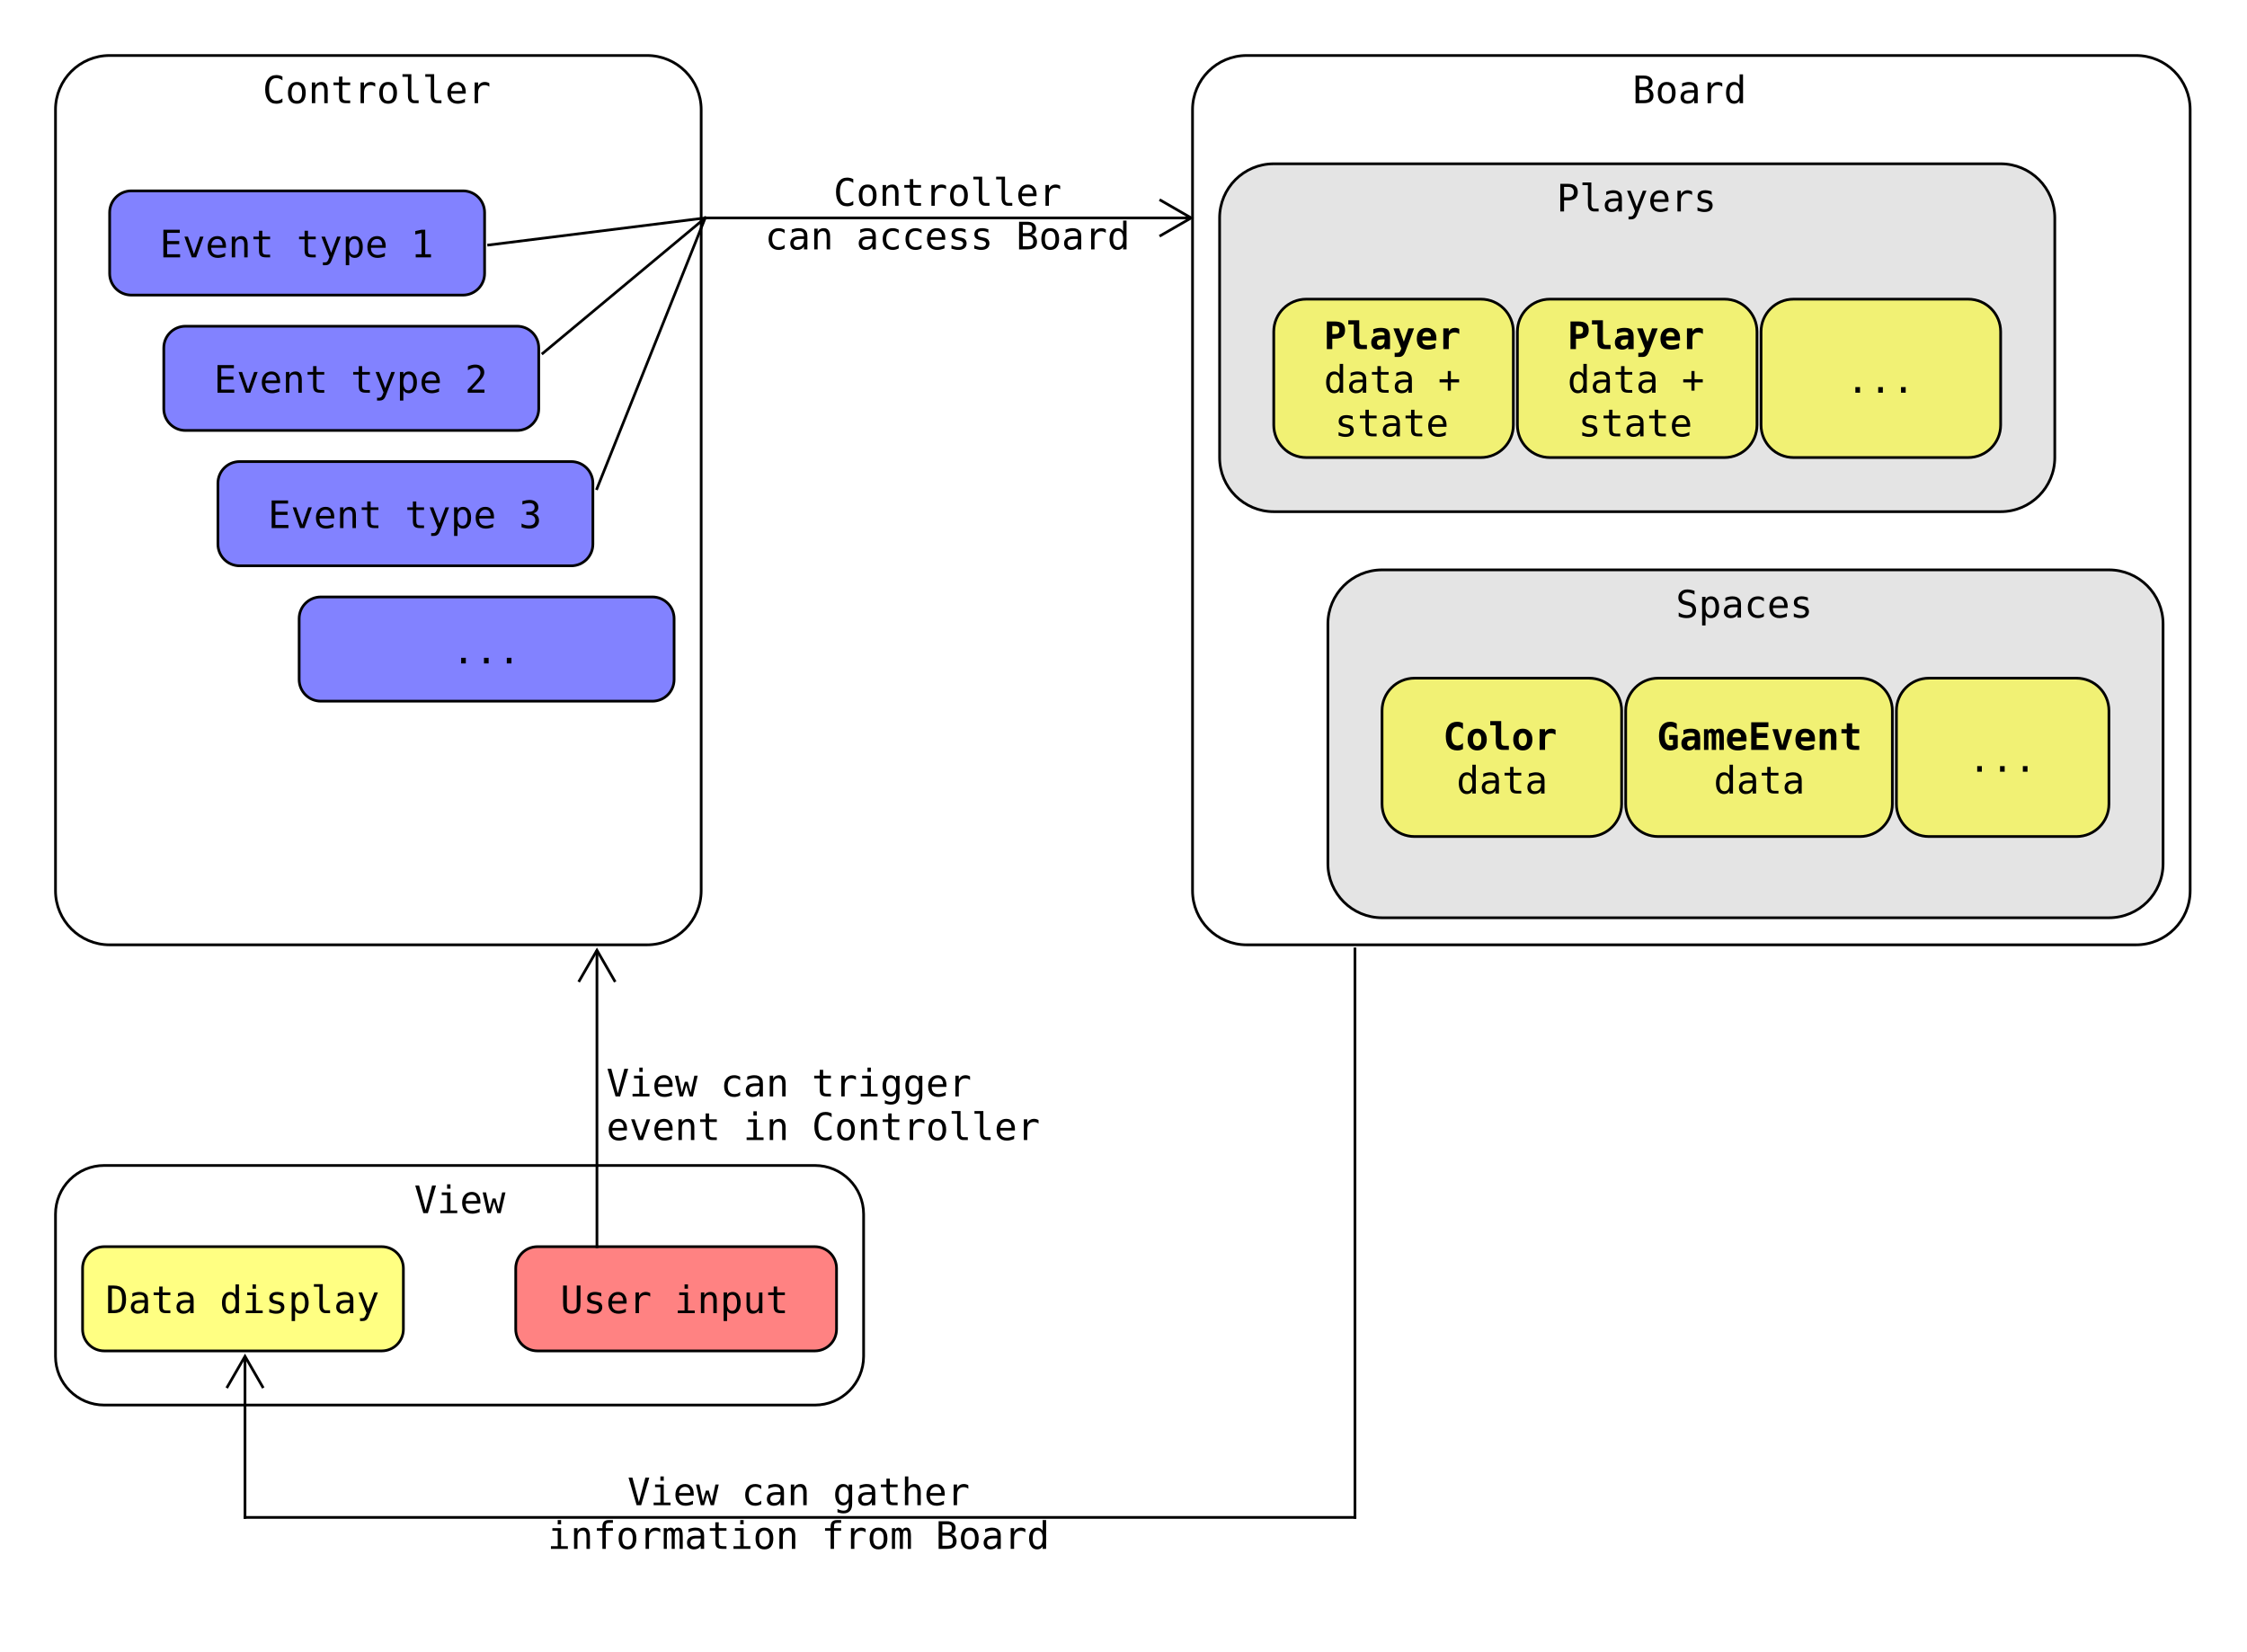
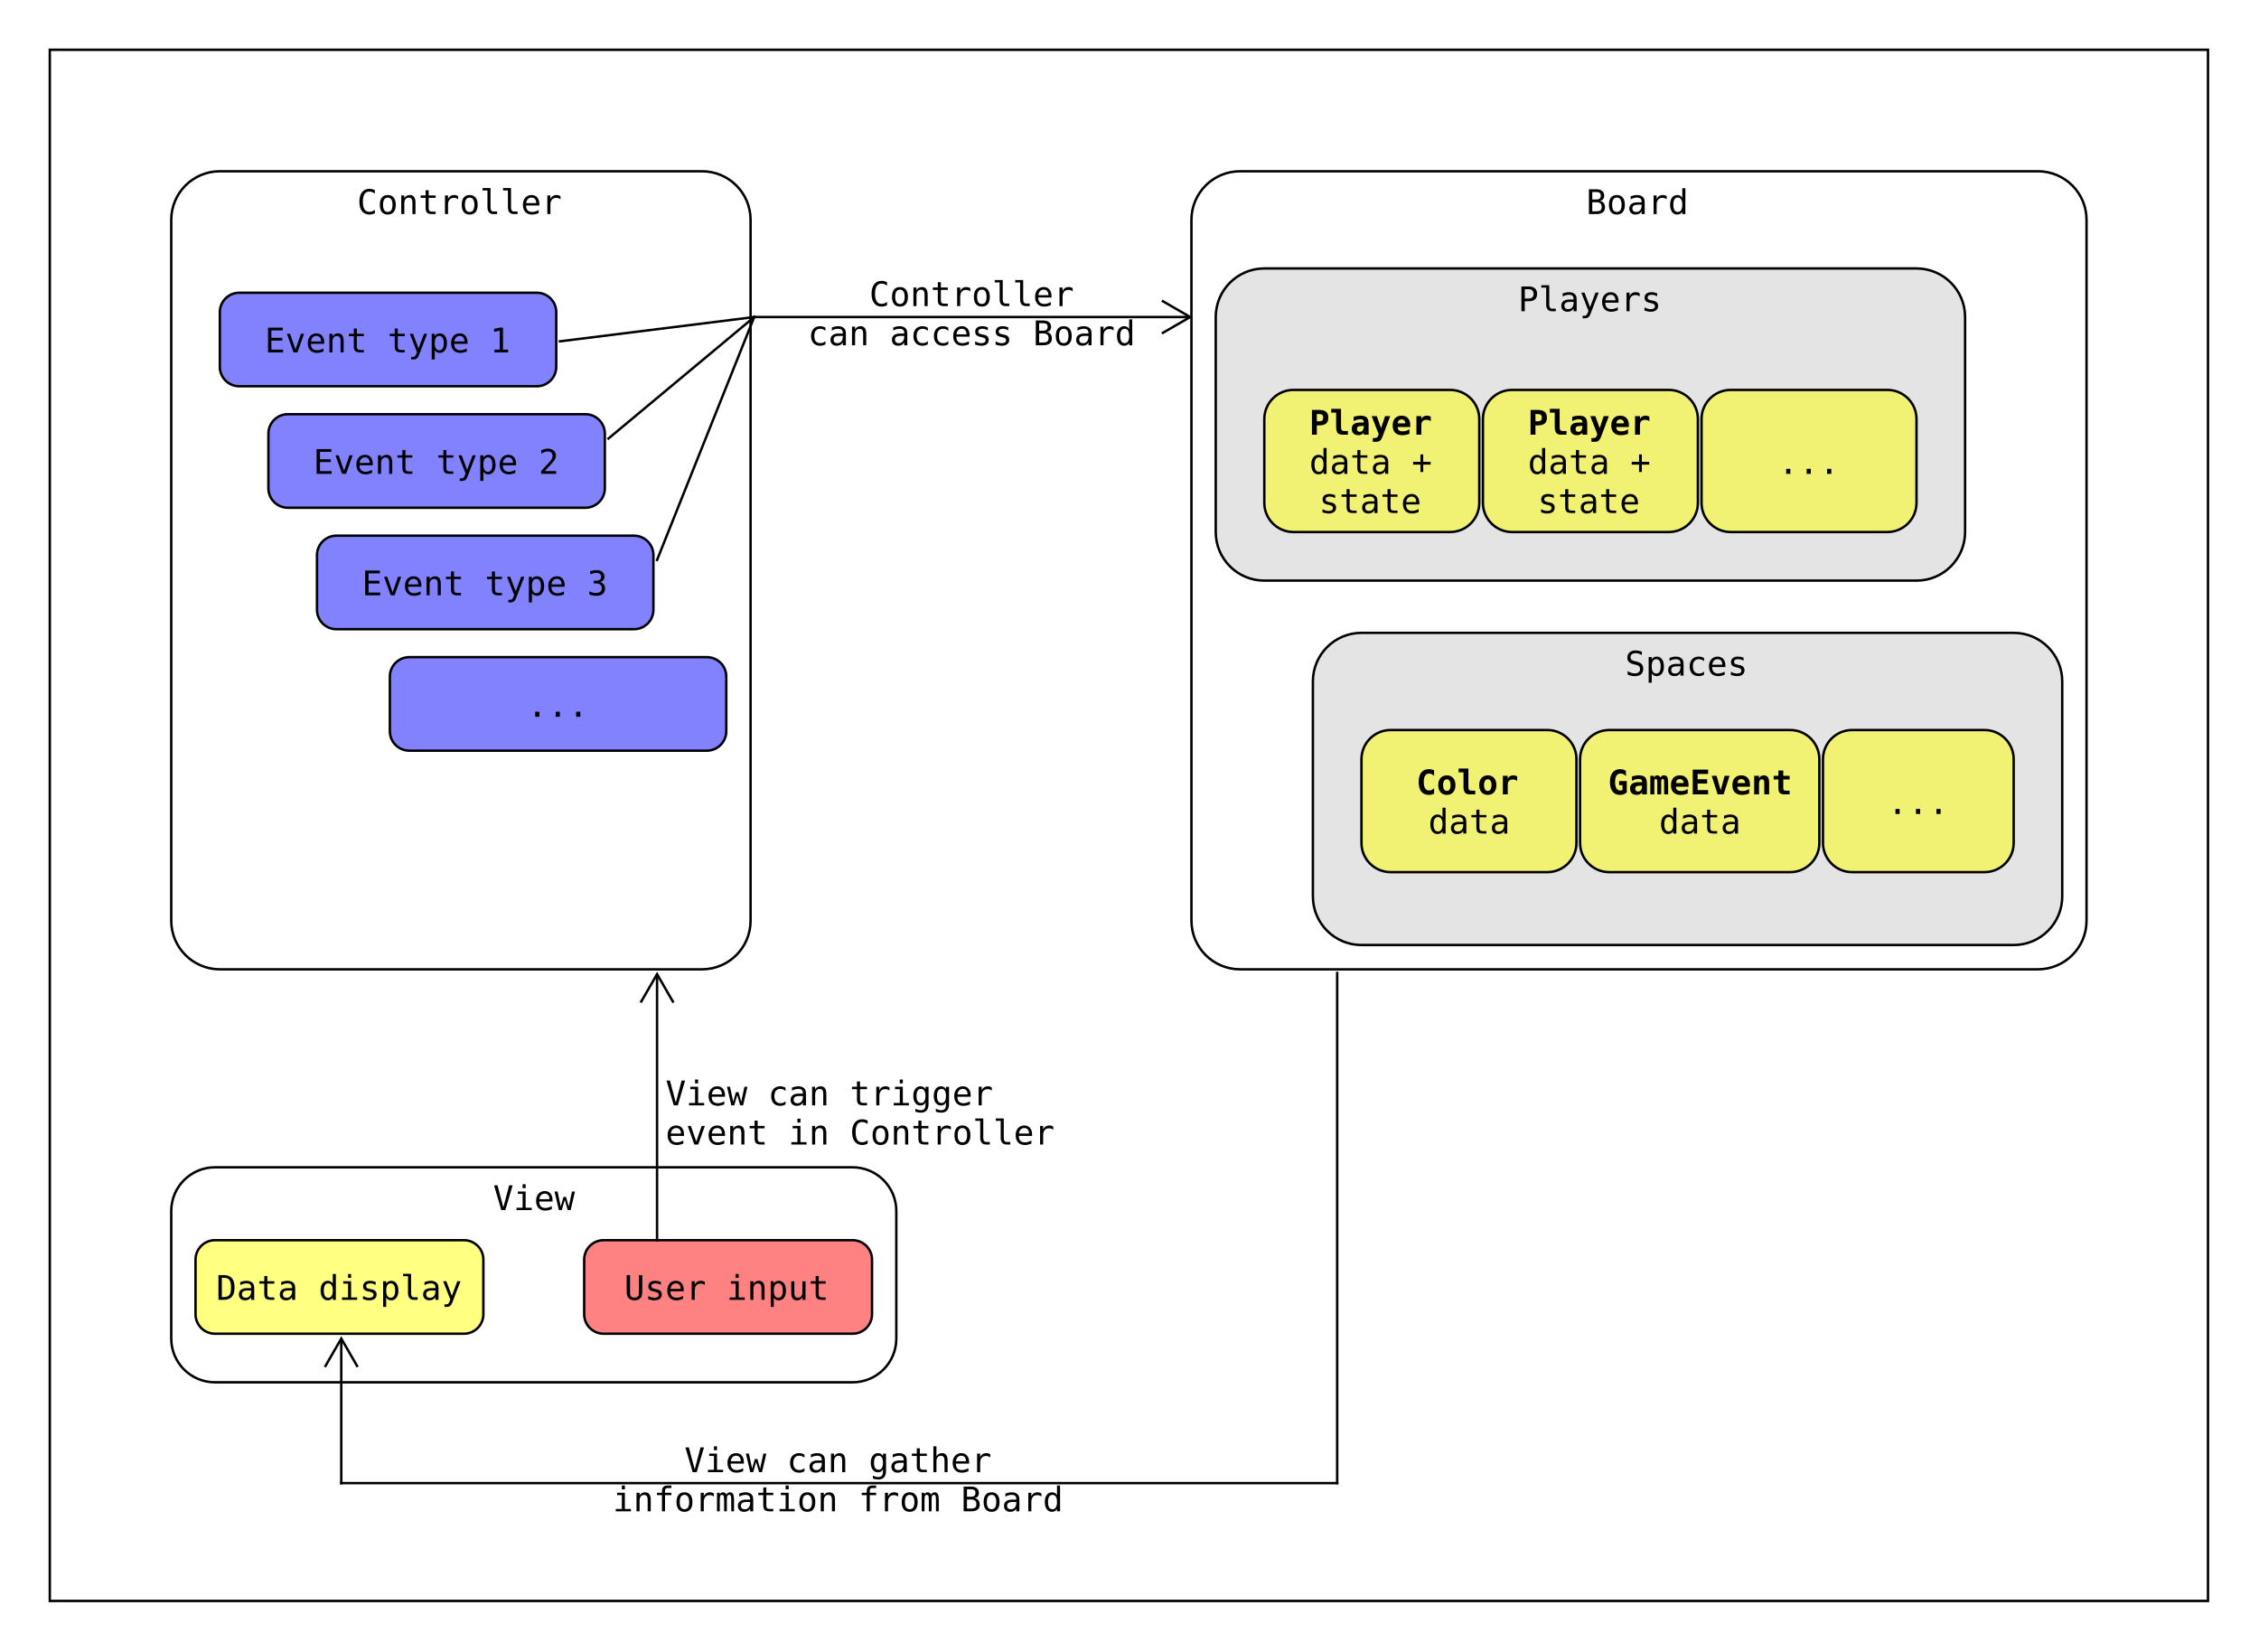
- <svg xmlns="http://www.w3.org/2000/svg" fill-opacity="1" color-rendering="auto" color-interpolation="auto" text-rendering="auto" stroke="black" stroke-linecap="square" width="830" stroke-miterlimit="10" shape-rendering="auto" stroke-opacity="1" fill="black" stroke-dasharray="none" font-weight="normal" stroke-width="1" viewBox="320 260 830 610" height="610" font-family="'Dialog'" font-style="normal" stroke-linejoin="miter" font-size="12px" stroke-dashoffset="0" image-rendering="auto">
+ <svg xmlns="http://www.w3.org/2000/svg" fill-opacity="1" color-rendering="auto" color-interpolation="auto" text-rendering="auto" stroke="black" stroke-linecap="square" width="930" stroke-miterlimit="10" shape-rendering="auto" stroke-opacity="1" fill="black" stroke-dasharray="none" font-weight="normal" stroke-width="1" viewBox="210 200 930 680" height="680" font-family="'Dialog'" font-style="normal" stroke-linejoin="miter" font-size="12px" stroke-dashoffset="0" image-rendering="auto">
  <defs id="genericDefs" />
  <g>
    <defs id="defs1">
      <clipPath clipPathUnits="userSpaceOnUse" id="clipPath1">
        <path d="M0 0 L2147483647 0 L2147483647 2147483647 L0 2147483647 L0 0 Z" />
      </clipPath>
      <clipPath clipPathUnits="userSpaceOnUse" id="clipPath2">
+         <path d="M0 0 L0 640 L890 640 L890 0 Z" />
+       </clipPath>
+       <clipPath clipPathUnits="userSpaceOnUse" id="clipPath3">
        <path d="M0 0 L0 40 L120 40 L120 0 Z" />
      </clipPath>
-       <clipPath clipPathUnits="userSpaceOnUse" id="clipPath3">
+       <clipPath clipPathUnits="userSpaceOnUse" id="clipPath4">
        <path d="M0 0 L0 40 L140 40 L140 0 Z" />
      </clipPath>
-       <clipPath clipPathUnits="userSpaceOnUse" id="clipPath4">
+       <clipPath clipPathUnits="userSpaceOnUse" id="clipPath5">
        <path d="M0 0 L0 90 L300 90 L300 0 Z" />
      </clipPath>
-       <clipPath clipPathUnits="userSpaceOnUse" id="clipPath5">
+       <clipPath clipPathUnits="userSpaceOnUse" id="clipPath6">
        <path d="M0 0 L0 130 L310 130 L310 0 Z" />
      </clipPath>
-       <clipPath clipPathUnits="userSpaceOnUse" id="clipPath6">
+       <clipPath clipPathUnits="userSpaceOnUse" id="clipPath7">
        <path d="M0 0 L0 330 L240 330 L240 0 Z" />
      </clipPath>
-       <clipPath clipPathUnits="userSpaceOnUse" id="clipPath7">
+       <clipPath clipPathUnits="userSpaceOnUse" id="clipPath8">
        <path d="M0 0 L0 330 L370 330 L370 0 Z" />
      </clipPath>
-       <clipPath clipPathUnits="userSpaceOnUse" id="clipPath8">
+       <clipPath clipPathUnits="userSpaceOnUse" id="clipPath9">
        <path d="M0 0 L0 250 L440 250 L440 0 Z" />
      </clipPath>
-       <clipPath clipPathUnits="userSpaceOnUse" id="clipPath9">
+       <clipPath clipPathUnits="userSpaceOnUse" id="clipPath10">
        <path d="M0 0 L0 130 L70 130 L70 0 Z" />
      </clipPath>
-       <clipPath clipPathUnits="userSpaceOnUse" id="clipPath10">
+       <clipPath clipPathUnits="userSpaceOnUse" id="clipPath11">
        <path d="M0 0 L0 80 L90 80 L90 0 Z" />
      </clipPath>
-       <clipPath clipPathUnits="userSpaceOnUse" id="clipPath11">
+       <clipPath clipPathUnits="userSpaceOnUse" id="clipPath12">
        <path d="M0 0 L0 40 L110 40 L110 0 Z" />
      </clipPath>
-       <clipPath clipPathUnits="userSpaceOnUse" id="clipPath12">
+       <clipPath clipPathUnits="userSpaceOnUse" id="clipPath13">
        <path d="M0 0 L0 140 L190 140 L190 0 Z" />
      </clipPath>
-       <clipPath clipPathUnits="userSpaceOnUse" id="clipPath13">
+       <clipPath clipPathUnits="userSpaceOnUse" id="clipPath14">
        <path d="M0 0 L0 50 L210 50 L210 0 Z" />
      </clipPath>
-       <clipPath clipPathUnits="userSpaceOnUse" id="clipPath14">
+       <clipPath clipPathUnits="userSpaceOnUse" id="clipPath15">
        <path d="M0 0 L0 60 L80 60 L80 0 Z" />
      </clipPath>
-       <clipPath clipPathUnits="userSpaceOnUse" id="clipPath15">
+       <clipPath clipPathUnits="userSpaceOnUse" id="clipPath16">
        <path d="M0 0 L0 60 L100 60 L100 0 Z" />
      </clipPath>
-       <clipPath clipPathUnits="userSpaceOnUse" id="clipPath16">
+       <clipPath clipPathUnits="userSpaceOnUse" id="clipPath17">
        <path d="M0 0 L0 60 L90 60 L90 0 Z" />
      </clipPath>
    </defs>
-     <g fill="rgb(255,255,0)" fill-opacity="0.49" transform="translate(350,720)" stroke-opacity="0.49" stroke="rgb(255,255,0)">
-       <rect x="0.5" y="0.5" clip-path="url(#clipPath2)" width="118.5" rx="8" ry="8" height="38.5" stroke="none" />
-     </g>
-     <g transform="translate(350,720)">
-       <rect x="0.5" y="0.5" clip-path="url(#clipPath2)" fill="none" width="118.5" rx="8" ry="8" height="38.5" />
-       <text x="9" font-size="14px" y="25.059" clip-path="url(#clipPath2)" font-family="monospace" stroke="none" xml:space="preserve">Data display</text>
-     </g>
-     <g fill="rgb(0,0,255)" fill-opacity="0.49" transform="translate(430,480)" stroke-opacity="0.49" stroke="rgb(0,0,255)">
-       <rect x="0.5" y="0.5" clip-path="url(#clipPath3)" width="138.5" rx="8" ry="8" height="38.5" stroke="none" />
-     </g>
-     <g transform="translate(430,480)">
-       <rect x="0.5" y="0.5" clip-path="url(#clipPath3)" fill="none" width="138.5" rx="8" ry="8" height="38.5" />
-       <text x="57" font-size="14px" y="25.059" clip-path="url(#clipPath3)" font-family="monospace" stroke="none" xml:space="preserve">...</text>
-     </g>
-     <g fill="rgb(0,0,255)" fill-opacity="0.49" transform="translate(400,430)" stroke-opacity="0.49" stroke="rgb(0,0,255)">
-       <rect x="0.5" y="0.5" clip-path="url(#clipPath3)" width="138.5" rx="8" ry="8" height="38.5" stroke="none" />
-     </g>
-     <g transform="translate(400,430)">
-       <rect x="0.5" y="0.5" clip-path="url(#clipPath3)" fill="none" width="138.5" rx="8" ry="8" height="38.5" />
-       <text x="19" font-size="14px" y="25.059" clip-path="url(#clipPath3)" font-family="monospace" stroke="none" xml:space="preserve">Event type 3</text>
-     </g>
-     <g fill="rgb(0,0,255)" fill-opacity="0.49" transform="translate(380,380)" stroke-opacity="0.49" stroke="rgb(0,0,255)">
-       <rect x="0.5" y="0.5" clip-path="url(#clipPath3)" width="138.5" rx="8" ry="8" height="38.5" stroke="none" />
-     </g>
-     <g transform="translate(380,380)">
-       <rect x="0.5" y="0.5" clip-path="url(#clipPath3)" fill="none" width="138.5" rx="8" ry="8" height="38.5" />
-       <text x="19" font-size="14px" y="25.059" clip-path="url(#clipPath3)" font-family="monospace" stroke="none" xml:space="preserve">Event type 2</text>
-     </g>
-     <g fill="rgb(0,0,255)" fill-opacity="0.49" transform="translate(360,330)" stroke-opacity="0.49" stroke="rgb(0,0,255)">
-       <rect x="0.5" y="0.5" clip-path="url(#clipPath3)" width="138.5" rx="8" ry="8" height="38.5" stroke="none" />
-     </g>
-     <g transform="translate(360,330)">
-       <rect x="0.5" y="0.5" clip-path="url(#clipPath3)" fill="none" width="138.5" rx="8" ry="8" height="38.5" />
-       <text x="19" font-size="14px" y="25.059" clip-path="url(#clipPath3)" font-family="monospace" stroke="none" xml:space="preserve">Event type 1</text>
-     </g>
-     <g fill="rgb(255,0,0)" fill-opacity="0.49" transform="translate(510,720)" stroke-opacity="0.49" stroke="rgb(255,0,0)">
-       <rect x="0.5" y="0.5" clip-path="url(#clipPath2)" width="118.5" rx="8" ry="8" height="38.5" stroke="none" />
-     </g>
-     <g transform="translate(510,720)">
-       <rect x="0.5" y="0.5" clip-path="url(#clipPath2)" fill="none" width="118.5" rx="8" ry="8" height="38.5" />
-       <text x="17" font-size="14px" y="25.059" clip-path="url(#clipPath2)" font-family="monospace" stroke="none" xml:space="preserve">User input</text>
-     </g>
-     <g fill="rgb(255,255,255)" fill-opacity="0" transform="translate(340,690)" stroke-opacity="0" stroke="rgb(255,255,255)">
-       <rect x="0.5" y="0.5" clip-path="url(#clipPath4)" width="298.5" rx="18" ry="18" height="88.5" stroke="none" />
-     </g>
-     <g transform="translate(340,690)">
-       <rect x="0.5" y="0.5" clip-path="url(#clipPath4)" fill="none" width="298.5" rx="18" ry="18" height="88.5" />
-       <text x="133" font-size="14px" y="18.118" clip-path="url(#clipPath4)" font-family="monospace" stroke="none" xml:space="preserve">View</text>
-     </g>
-     <g fill="rgb(200,200,200)" fill-opacity="0.49" transform="translate(810,470)" stroke-opacity="0.49" stroke="rgb(200,200,200)">
-       <rect x="0.5" y="0.5" clip-path="url(#clipPath5)" width="308.5" rx="20" ry="20" height="128.5" stroke="none" />
-     </g>
-     <g transform="translate(810,470)">
-       <rect x="0.5" y="0.5" clip-path="url(#clipPath5)" fill="none" width="308.5" rx="20" ry="20" height="128.5" />
-       <text x="129" font-size="14px" y="18.118" clip-path="url(#clipPath5)" font-family="monospace" stroke="none" xml:space="preserve">Spaces</text>
-     </g>
-     <g fill="rgb(255,255,255)" fill-opacity="0" transform="translate(340,280)" stroke-opacity="0" stroke="rgb(255,255,255)">
-       <rect x="0.5" y="0.5" clip-path="url(#clipPath6)" width="238.5" rx="20" ry="20" height="328.5" stroke="none" />
-     </g>
-     <g transform="translate(340,280)">
-       <rect x="0.5" y="0.5" clip-path="url(#clipPath6)" fill="none" width="238.5" rx="20" ry="20" height="328.5" />
-       <text x="77" font-size="14px" y="18.118" clip-path="url(#clipPath6)" font-family="monospace" stroke="none" xml:space="preserve">Controller</text>
-     </g>
-     <g fill="rgb(200,200,200)" fill-opacity="0.49" transform="translate(770,320)" stroke-opacity="0.49" stroke="rgb(200,200,200)">
-       <rect x="0.5" y="0.5" clip-path="url(#clipPath5)" width="308.5" rx="20" ry="20" height="128.5" stroke="none" />
-     </g>
-     <g transform="translate(770,320)">
-       <rect x="0.5" y="0.5" clip-path="url(#clipPath5)" fill="none" width="308.5" rx="20" ry="20" height="128.5" />
-       <text x="125" font-size="14px" y="18.118" clip-path="url(#clipPath5)" font-family="monospace" stroke="none" xml:space="preserve">Players</text>
-     </g>
-     <g fill="rgb(255,255,255)" fill-opacity="0" transform="translate(760,280)" stroke-opacity="0" stroke="rgb(255,255,255)">
-       <rect x="0.5" y="0.5" clip-path="url(#clipPath7)" width="368.5" rx="20" ry="20" height="328.5" stroke="none" />
-     </g>
-     <g transform="translate(760,280)">
-       <rect x="0.5" y="0.5" clip-path="url(#clipPath7)" fill="none" width="368.5" rx="20" ry="20" height="328.5" />
-       <text x="163" font-size="14px" y="18.118" clip-path="url(#clipPath7)" font-family="monospace" stroke="none" xml:space="preserve">Board</text>
-     </g>
-     <g transform="translate(400,600)">
-       <path fill="none" d="M10.5 161.5 L10.5 220.5" clip-path="url(#clipPath8)" />
-       <path fill="none" d="M10.5 220.5 L420.5 220.5" clip-path="url(#clipPath8)" />
-       <path fill="none" d="M420.5 220.5 L420.5 10.5" clip-path="url(#clipPath8)" />
-       <path fill="none" d="M4 172.258 L10.5 161 L17 172.258" clip-path="url(#clipPath8)" />
-       <text x="151.785" font-size="14px" y="216" clip-path="url(#clipPath8)" font-family="monospace" stroke="none" xml:space="preserve">View can gather</text>
-       <text x="122.284" font-size="14px" y="232.118" clip-path="url(#clipPath8)" font-family="monospace" stroke="none" xml:space="preserve">information from Board</text>
-     </g>
-     <g transform="translate(530,330)">
-       <path fill="none" d="M50.5 10.5 L10.5 110.5" clip-path="url(#clipPath9)" />
-     </g>
-     <g transform="translate(510,330)">
-       <path fill="none" d="M70.5 10.5 L10.5 60.5" clip-path="url(#clipPath10)" />
-     </g>
-     <g transform="translate(490,330)">
-       <path fill="none" d="M90.5 10.5 L10.5 20.5" clip-path="url(#clipPath11)" />
-     </g>
-     <g transform="translate(530,600)">
-       <path fill="none" d="M10.5 11.5 L10.5 120.5" clip-path="url(#clipPath12)" />
-       <path fill="none" d="M4 22.258 L10.5 11 L17 22.258" clip-path="url(#clipPath12)" />
-       <text x="14" font-size="14px" y="65" clip-path="url(#clipPath12)" font-family="monospace" stroke="none" xml:space="preserve">View can trigger</text>
-       <text x="14" font-size="14px" y="81.118" clip-path="url(#clipPath12)" font-family="monospace" stroke="none" xml:space="preserve">event in Controller</text>
-     </g>
-     <g transform="translate(570,320)">
-       <path fill="none" d="M189.5 20.5 L10.5 20.5" clip-path="url(#clipPath13)" />
-       <path fill="none" d="M178.742 14 L190 20.5 L178.742 27" clip-path="url(#clipPath13)" />
-       <text x="57.856" font-size="14px" y="16" clip-path="url(#clipPath13)" font-family="monospace" stroke="none" xml:space="preserve">Controller</text>
-       <text x="32.57" font-size="14px" y="32.118" clip-path="url(#clipPath13)" font-family="monospace" stroke="none" xml:space="preserve">can access Board</text>
-     </g>
-     <g fill="rgb(255,255,0)" fill-opacity="0.49" transform="translate(1020,510)" stroke-opacity="0.49" stroke="rgb(255,255,0)">
-       <rect x="0.5" y="0.5" clip-path="url(#clipPath14)" width="78.5" rx="12" ry="12" height="58.5" stroke="none" />
-     </g>
-     <g transform="translate(1020,510)">
-       <rect x="0.5" y="0.5" clip-path="url(#clipPath14)" fill="none" width="78.5" rx="12" ry="12" height="58.5" />
-       <text x="27" font-size="14px" y="35.059" clip-path="url(#clipPath14)" font-family="monospace" stroke="none" xml:space="preserve">...</text>
-     </g>
-     <g fill="rgb(255,255,0)" fill-opacity="0.49" transform="translate(920,510)" stroke-opacity="0.49" stroke="rgb(255,255,0)">
-       <rect x="0.5" y="0.5" clip-path="url(#clipPath15)" width="98.5" rx="12" ry="12" height="58.5" stroke="none" />
-     </g>
-     <g transform="translate(920,510)">
-       <rect x="0.5" y="0.5" clip-path="url(#clipPath15)" fill="none" width="98.5" rx="12" ry="12" height="58.5" />
-       <text x="12" font-size="14px" y="27" clip-path="url(#clipPath15)" font-family="monospace" stroke="none" font-weight="bold" xml:space="preserve">GameEvent</text>
-       <text x="33" font-size="14px" y="43.118" clip-path="url(#clipPath15)" font-family="monospace" stroke="none" xml:space="preserve">data</text>
-     </g>
-     <g fill="rgb(255,255,0)" fill-opacity="0.49" transform="translate(830,510)" stroke-opacity="0.49" stroke="rgb(255,255,0)">
-       <rect x="0.5" y="0.5" clip-path="url(#clipPath16)" width="88.5" rx="12" ry="12" height="58.5" stroke="none" />
-     </g>
-     <g transform="translate(830,510)">
-       <rect x="0.5" y="0.5" clip-path="url(#clipPath16)" fill="none" width="88.5" rx="12" ry="12" height="58.5" />
-       <text x="23" font-size="14px" y="27" clip-path="url(#clipPath16)" font-family="monospace" stroke="none" font-weight="bold" xml:space="preserve">Color</text>
-       <text x="28" font-size="14px" y="43.118" clip-path="url(#clipPath16)" font-family="monospace" stroke="none" xml:space="preserve">data</text>
-     </g>
-     <g fill="rgb(255,255,0)" fill-opacity="0.49" transform="translate(970,370)" stroke-opacity="0.49" stroke="rgb(255,255,0)">
-       <rect x="0.5" y="0.5" clip-path="url(#clipPath16)" width="88.5" rx="12" ry="12" height="58.5" stroke="none" />
-     </g>
-     <g transform="translate(970,370)">
-       <rect x="0.5" y="0.5" clip-path="url(#clipPath16)" fill="none" width="88.5" rx="12" ry="12" height="58.5" />
-       <text x="32" font-size="14px" y="35.059" clip-path="url(#clipPath16)" font-family="monospace" stroke="none" xml:space="preserve">...</text>
-     </g>
-     <g fill="rgb(255,255,0)" fill-opacity="0.49" transform="translate(880,370)" stroke-opacity="0.49" stroke="rgb(255,255,0)">
-       <rect x="0.5" y="0.5" clip-path="url(#clipPath16)" width="88.5" rx="12" ry="12" height="58.5" stroke="none" />
-     </g>
-     <g transform="translate(880,370)">
-       <rect x="0.5" y="0.5" clip-path="url(#clipPath16)" fill="none" width="88.5" rx="12" ry="12" height="58.5" />
-       <text x="19" font-size="14px" y="18.941" clip-path="url(#clipPath16)" font-family="monospace" stroke="none" font-weight="bold" xml:space="preserve">Player</text>
-       <text x="19" font-size="14px" y="35.059" clip-path="url(#clipPath16)" font-family="monospace" stroke="none" xml:space="preserve">data +</text>
-       <text x="23" font-size="14px" y="51.177" clip-path="url(#clipPath16)" font-family="monospace" stroke="none" xml:space="preserve">state</text>
-     </g>
-     <g fill="rgb(255,255,0)" fill-opacity="0.49" transform="translate(790,370)" stroke-opacity="0.49" stroke="rgb(255,255,0)">
-       <rect x="0.5" y="0.5" clip-path="url(#clipPath16)" width="88.5" rx="12" ry="12" height="58.5" stroke="none" />
-     </g>
-     <g transform="translate(790,370)">
-       <rect x="0.5" y="0.5" clip-path="url(#clipPath16)" fill="none" width="88.5" rx="12" ry="12" height="58.5" />
-       <text x="19" font-size="14px" y="18.941" clip-path="url(#clipPath16)" font-family="monospace" stroke="none" font-weight="bold" xml:space="preserve">Player</text>
-       <text x="19" font-size="14px" y="35.059" clip-path="url(#clipPath16)" font-family="monospace" stroke="none" xml:space="preserve">data +</text>
-       <text x="23" font-size="14px" y="51.177" clip-path="url(#clipPath16)" font-family="monospace" stroke="none" xml:space="preserve">state</text>
+     <g fill="rgb(255,255,255)" fill-opacity="0.49" transform="translate(230,220)" stroke-opacity="0.49" stroke="rgb(255,255,255)">
+       <rect x="0.5" width="888.5" height="638.5" y="0.5" clip-path="url(#clipPath2)" stroke="none" />
+     </g>
+     <g transform="translate(230,220)">
+       <rect fill="none" x="0.5" width="888.5" height="638.5" y="0.5" clip-path="url(#clipPath2)" />
+     </g>
+     <g fill="rgb(255,255,0)" fill-opacity="0.49" transform="translate(290,710)" stroke-opacity="0.49" stroke="rgb(255,255,0)">
+       <rect x="0.5" y="0.5" clip-path="url(#clipPath3)" width="118.5" rx="8" ry="8" height="38.5" stroke="none" />
+     </g>
+     <g transform="translate(290,710)">
+       <rect x="0.5" y="0.5" clip-path="url(#clipPath3)" fill="none" width="118.5" rx="8" ry="8" height="38.5" />
+       <text x="9" font-size="14px" y="25.059" clip-path="url(#clipPath3)" font-family="monospace" stroke="none" xml:space="preserve">Data display</text>
+     </g>
+     <g fill="rgb(0,0,255)" fill-opacity="0.49" transform="translate(370,470)" stroke-opacity="0.49" stroke="rgb(0,0,255)">
+       <rect x="0.5" y="0.5" clip-path="url(#clipPath4)" width="138.5" rx="8" ry="8" height="38.5" stroke="none" />
+     </g>
+     <g transform="translate(370,470)">
+       <rect x="0.5" y="0.5" clip-path="url(#clipPath4)" fill="none" width="138.5" rx="8" ry="8" height="38.5" />
+       <text x="57" font-size="14px" y="25.059" clip-path="url(#clipPath4)" font-family="monospace" stroke="none" xml:space="preserve">...</text>
+     </g>
+     <g fill="rgb(0,0,255)" fill-opacity="0.49" transform="translate(340,420)" stroke-opacity="0.49" stroke="rgb(0,0,255)">
+       <rect x="0.5" y="0.5" clip-path="url(#clipPath4)" width="138.5" rx="8" ry="8" height="38.5" stroke="none" />
+     </g>
+     <g transform="translate(340,420)">
+       <rect x="0.5" y="0.5" clip-path="url(#clipPath4)" fill="none" width="138.5" rx="8" ry="8" height="38.5" />
+       <text x="19" font-size="14px" y="25.059" clip-path="url(#clipPath4)" font-family="monospace" stroke="none" xml:space="preserve">Event type 3</text>
+     </g>
+     <g fill="rgb(0,0,255)" fill-opacity="0.49" transform="translate(320,370)" stroke-opacity="0.49" stroke="rgb(0,0,255)">
+       <rect x="0.5" y="0.5" clip-path="url(#clipPath4)" width="138.5" rx="8" ry="8" height="38.5" stroke="none" />
+     </g>
+     <g transform="translate(320,370)">
+       <rect x="0.5" y="0.5" clip-path="url(#clipPath4)" fill="none" width="138.5" rx="8" ry="8" height="38.5" />
+       <text x="19" font-size="14px" y="25.059" clip-path="url(#clipPath4)" font-family="monospace" stroke="none" xml:space="preserve">Event type 2</text>
+     </g>
+     <g fill="rgb(0,0,255)" fill-opacity="0.49" transform="translate(300,320)" stroke-opacity="0.49" stroke="rgb(0,0,255)">
+       <rect x="0.5" y="0.5" clip-path="url(#clipPath4)" width="138.5" rx="8" ry="8" height="38.5" stroke="none" />
+     </g>
+     <g transform="translate(300,320)">
+       <rect x="0.5" y="0.5" clip-path="url(#clipPath4)" fill="none" width="138.5" rx="8" ry="8" height="38.5" />
+       <text x="19" font-size="14px" y="25.059" clip-path="url(#clipPath4)" font-family="monospace" stroke="none" xml:space="preserve">Event type 1</text>
+     </g>
+     <g fill="rgb(255,0,0)" fill-opacity="0.49" transform="translate(450,710)" stroke-opacity="0.49" stroke="rgb(255,0,0)">
+       <rect x="0.5" y="0.5" clip-path="url(#clipPath3)" width="118.5" rx="8" ry="8" height="38.5" stroke="none" />
+     </g>
+     <g transform="translate(450,710)">
+       <rect x="0.5" y="0.5" clip-path="url(#clipPath3)" fill="none" width="118.5" rx="8" ry="8" height="38.5" />
+       <text x="17" font-size="14px" y="25.059" clip-path="url(#clipPath3)" font-family="monospace" stroke="none" xml:space="preserve">User input</text>
+     </g>
+     <g fill="rgb(255,255,255)" fill-opacity="0" transform="translate(280,680)" stroke-opacity="0" stroke="rgb(255,255,255)">
+       <rect x="0.5" y="0.5" clip-path="url(#clipPath5)" width="298.5" rx="18" ry="18" height="88.5" stroke="none" />
+     </g>
+     <g transform="translate(280,680)">
+       <rect x="0.5" y="0.5" clip-path="url(#clipPath5)" fill="none" width="298.5" rx="18" ry="18" height="88.5" />
+       <text x="133" font-size="14px" y="18.118" clip-path="url(#clipPath5)" font-family="monospace" stroke="none" xml:space="preserve">View</text>
+     </g>
+     <g fill="rgb(200,200,200)" fill-opacity="0.49" transform="translate(750,460)" stroke-opacity="0.49" stroke="rgb(200,200,200)">
+       <rect x="0.5" y="0.5" clip-path="url(#clipPath6)" width="308.5" rx="20" ry="20" height="128.5" stroke="none" />
+     </g>
+     <g transform="translate(750,460)">
+       <rect x="0.5" y="0.5" clip-path="url(#clipPath6)" fill="none" width="308.5" rx="20" ry="20" height="128.5" />
+       <text x="129" font-size="14px" y="18.118" clip-path="url(#clipPath6)" font-family="monospace" stroke="none" xml:space="preserve">Spaces</text>
+     </g>
+     <g fill="rgb(255,255,255)" fill-opacity="0" transform="translate(280,270)" stroke-opacity="0" stroke="rgb(255,255,255)">
+       <rect x="0.5" y="0.5" clip-path="url(#clipPath7)" width="238.5" rx="20" ry="20" height="328.5" stroke="none" />
+     </g>
+     <g transform="translate(280,270)">
+       <rect x="0.5" y="0.5" clip-path="url(#clipPath7)" fill="none" width="238.5" rx="20" ry="20" height="328.5" />
+       <text x="77" font-size="14px" y="18.118" clip-path="url(#clipPath7)" font-family="monospace" stroke="none" xml:space="preserve">Controller</text>
+     </g>
+     <g fill="rgb(200,200,200)" fill-opacity="0.49" transform="translate(710,310)" stroke-opacity="0.49" stroke="rgb(200,200,200)">
+       <rect x="0.5" y="0.5" clip-path="url(#clipPath6)" width="308.5" rx="20" ry="20" height="128.5" stroke="none" />
+     </g>
+     <g transform="translate(710,310)">
+       <rect x="0.5" y="0.5" clip-path="url(#clipPath6)" fill="none" width="308.5" rx="20" ry="20" height="128.5" />
+       <text x="125" font-size="14px" y="18.118" clip-path="url(#clipPath6)" font-family="monospace" stroke="none" xml:space="preserve">Players</text>
+     </g>
+     <g fill="rgb(255,255,255)" fill-opacity="0" transform="translate(700,270)" stroke-opacity="0" stroke="rgb(255,255,255)">
+       <rect x="0.5" y="0.5" clip-path="url(#clipPath8)" width="368.5" rx="20" ry="20" height="328.5" stroke="none" />
+     </g>
+     <g transform="translate(700,270)">
+       <rect x="0.5" y="0.5" clip-path="url(#clipPath8)" fill="none" width="368.5" rx="20" ry="20" height="328.5" />
+       <text x="163" font-size="14px" y="18.118" clip-path="url(#clipPath8)" font-family="monospace" stroke="none" xml:space="preserve">Board</text>
+     </g>
+     <g transform="translate(340,590)">
+       <path fill="none" d="M10.5 161.5 L10.5 220.5" clip-path="url(#clipPath9)" />
+       <path fill="none" d="M10.5 220.5 L420.5 220.5" clip-path="url(#clipPath9)" />
+       <path fill="none" d="M420.5 220.5 L420.5 10.5" clip-path="url(#clipPath9)" />
+       <path fill="none" d="M4 172.258 L10.5 161 L17 172.258" clip-path="url(#clipPath9)" />
+       <text x="151.785" font-size="14px" y="216" clip-path="url(#clipPath9)" font-family="monospace" stroke="none" xml:space="preserve">View can gather</text>
+       <text x="122.284" font-size="14px" y="232.118" clip-path="url(#clipPath9)" font-family="monospace" stroke="none" xml:space="preserve">information from Board</text>
+     </g>
+     <g transform="translate(470,320)">
+       <path fill="none" d="M50.5 10.5 L10.5 110.5" clip-path="url(#clipPath10)" />
+     </g>
+     <g transform="translate(450,320)">
+       <path fill="none" d="M70.5 10.5 L10.5 60.5" clip-path="url(#clipPath11)" />
+     </g>
+     <g transform="translate(430,320)">
+       <path fill="none" d="M90.5 10.5 L10.5 20.5" clip-path="url(#clipPath12)" />
+     </g>
+     <g transform="translate(470,590)">
+       <path fill="none" d="M10.5 11.5 L10.5 120.5" clip-path="url(#clipPath13)" />
+       <path fill="none" d="M4 22.258 L10.5 11 L17 22.258" clip-path="url(#clipPath13)" />
+       <text x="14" font-size="14px" y="65" clip-path="url(#clipPath13)" font-family="monospace" stroke="none" xml:space="preserve">View can trigger</text>
+       <text x="14" font-size="14px" y="81.118" clip-path="url(#clipPath13)" font-family="monospace" stroke="none" xml:space="preserve">event in Controller</text>
+     </g>
+     <g transform="translate(510,310)">
+       <path fill="none" d="M189.5 20.5 L10.5 20.5" clip-path="url(#clipPath14)" />
+       <path fill="none" d="M178.742 14 L190 20.5 L178.742 27" clip-path="url(#clipPath14)" />
+       <text x="57.856" font-size="14px" y="16" clip-path="url(#clipPath14)" font-family="monospace" stroke="none" xml:space="preserve">Controller</text>
+       <text x="32.57" font-size="14px" y="32.118" clip-path="url(#clipPath14)" font-family="monospace" stroke="none" xml:space="preserve">can access Board</text>
+     </g>
+     <g fill="rgb(255,255,0)" fill-opacity="0.49" transform="translate(960,500)" stroke-opacity="0.49" stroke="rgb(255,255,0)">
+       <rect x="0.5" y="0.5" clip-path="url(#clipPath15)" width="78.5" rx="12" ry="12" height="58.5" stroke="none" />
+     </g>
+     <g transform="translate(960,500)">
+       <rect x="0.5" y="0.5" clip-path="url(#clipPath15)" fill="none" width="78.5" rx="12" ry="12" height="58.5" />
+       <text x="27" font-size="14px" y="35.059" clip-path="url(#clipPath15)" font-family="monospace" stroke="none" xml:space="preserve">...</text>
+     </g>
+     <g fill="rgb(255,255,0)" fill-opacity="0.49" transform="translate(860,500)" stroke-opacity="0.49" stroke="rgb(255,255,0)">
+       <rect x="0.5" y="0.5" clip-path="url(#clipPath16)" width="98.5" rx="12" ry="12" height="58.5" stroke="none" />
+     </g>
+     <g transform="translate(860,500)">
+       <rect x="0.5" y="0.5" clip-path="url(#clipPath16)" fill="none" width="98.5" rx="12" ry="12" height="58.5" />
+       <text x="12" font-size="14px" y="27" clip-path="url(#clipPath16)" font-family="monospace" stroke="none" font-weight="bold" xml:space="preserve">GameEvent</text>
+       <text x="33" font-size="14px" y="43.118" clip-path="url(#clipPath16)" font-family="monospace" stroke="none" xml:space="preserve">data</text>
+     </g>
+     <g fill="rgb(255,255,0)" fill-opacity="0.49" transform="translate(770,500)" stroke-opacity="0.49" stroke="rgb(255,255,0)">
+       <rect x="0.5" y="0.5" clip-path="url(#clipPath17)" width="88.5" rx="12" ry="12" height="58.5" stroke="none" />
+     </g>
+     <g transform="translate(770,500)">
+       <rect x="0.5" y="0.5" clip-path="url(#clipPath17)" fill="none" width="88.5" rx="12" ry="12" height="58.5" />
+       <text x="23" font-size="14px" y="27" clip-path="url(#clipPath17)" font-family="monospace" stroke="none" font-weight="bold" xml:space="preserve">Color</text>
+       <text x="28" font-size="14px" y="43.118" clip-path="url(#clipPath17)" font-family="monospace" stroke="none" xml:space="preserve">data</text>
+     </g>
+     <g fill="rgb(255,255,0)" fill-opacity="0.49" transform="translate(910,360)" stroke-opacity="0.49" stroke="rgb(255,255,0)">
+       <rect x="0.5" y="0.5" clip-path="url(#clipPath17)" width="88.5" rx="12" ry="12" height="58.5" stroke="none" />
+     </g>
+     <g transform="translate(910,360)">
+       <rect x="0.5" y="0.5" clip-path="url(#clipPath17)" fill="none" width="88.5" rx="12" ry="12" height="58.5" />
+       <text x="32" font-size="14px" y="35.059" clip-path="url(#clipPath17)" font-family="monospace" stroke="none" xml:space="preserve">...</text>
+     </g>
+     <g fill="rgb(255,255,0)" fill-opacity="0.49" transform="translate(820,360)" stroke-opacity="0.49" stroke="rgb(255,255,0)">
+       <rect x="0.5" y="0.5" clip-path="url(#clipPath17)" width="88.5" rx="12" ry="12" height="58.5" stroke="none" />
+     </g>
+     <g transform="translate(820,360)">
+       <rect x="0.5" y="0.5" clip-path="url(#clipPath17)" fill="none" width="88.5" rx="12" ry="12" height="58.5" />
+       <text x="19" font-size="14px" y="18.941" clip-path="url(#clipPath17)" font-family="monospace" stroke="none" font-weight="bold" xml:space="preserve">Player</text>
+       <text x="19" font-size="14px" y="35.059" clip-path="url(#clipPath17)" font-family="monospace" stroke="none" xml:space="preserve">data +</text>
+       <text x="23" font-size="14px" y="51.177" clip-path="url(#clipPath17)" font-family="monospace" stroke="none" xml:space="preserve">state</text>
+     </g>
+     <g fill="rgb(255,255,0)" fill-opacity="0.49" transform="translate(730,360)" stroke-opacity="0.49" stroke="rgb(255,255,0)">
+       <rect x="0.5" y="0.5" clip-path="url(#clipPath17)" width="88.5" rx="12" ry="12" height="58.5" stroke="none" />
+     </g>
+     <g transform="translate(730,360)">
+       <rect x="0.5" y="0.5" clip-path="url(#clipPath17)" fill="none" width="88.5" rx="12" ry="12" height="58.5" />
+       <text x="19" font-size="14px" y="18.941" clip-path="url(#clipPath17)" font-family="monospace" stroke="none" font-weight="bold" xml:space="preserve">Player</text>
+       <text x="19" font-size="14px" y="35.059" clip-path="url(#clipPath17)" font-family="monospace" stroke="none" xml:space="preserve">data +</text>
+       <text x="23" font-size="14px" y="51.177" clip-path="url(#clipPath17)" font-family="monospace" stroke="none" xml:space="preserve">state</text>
    </g>
  </g>
</svg>
